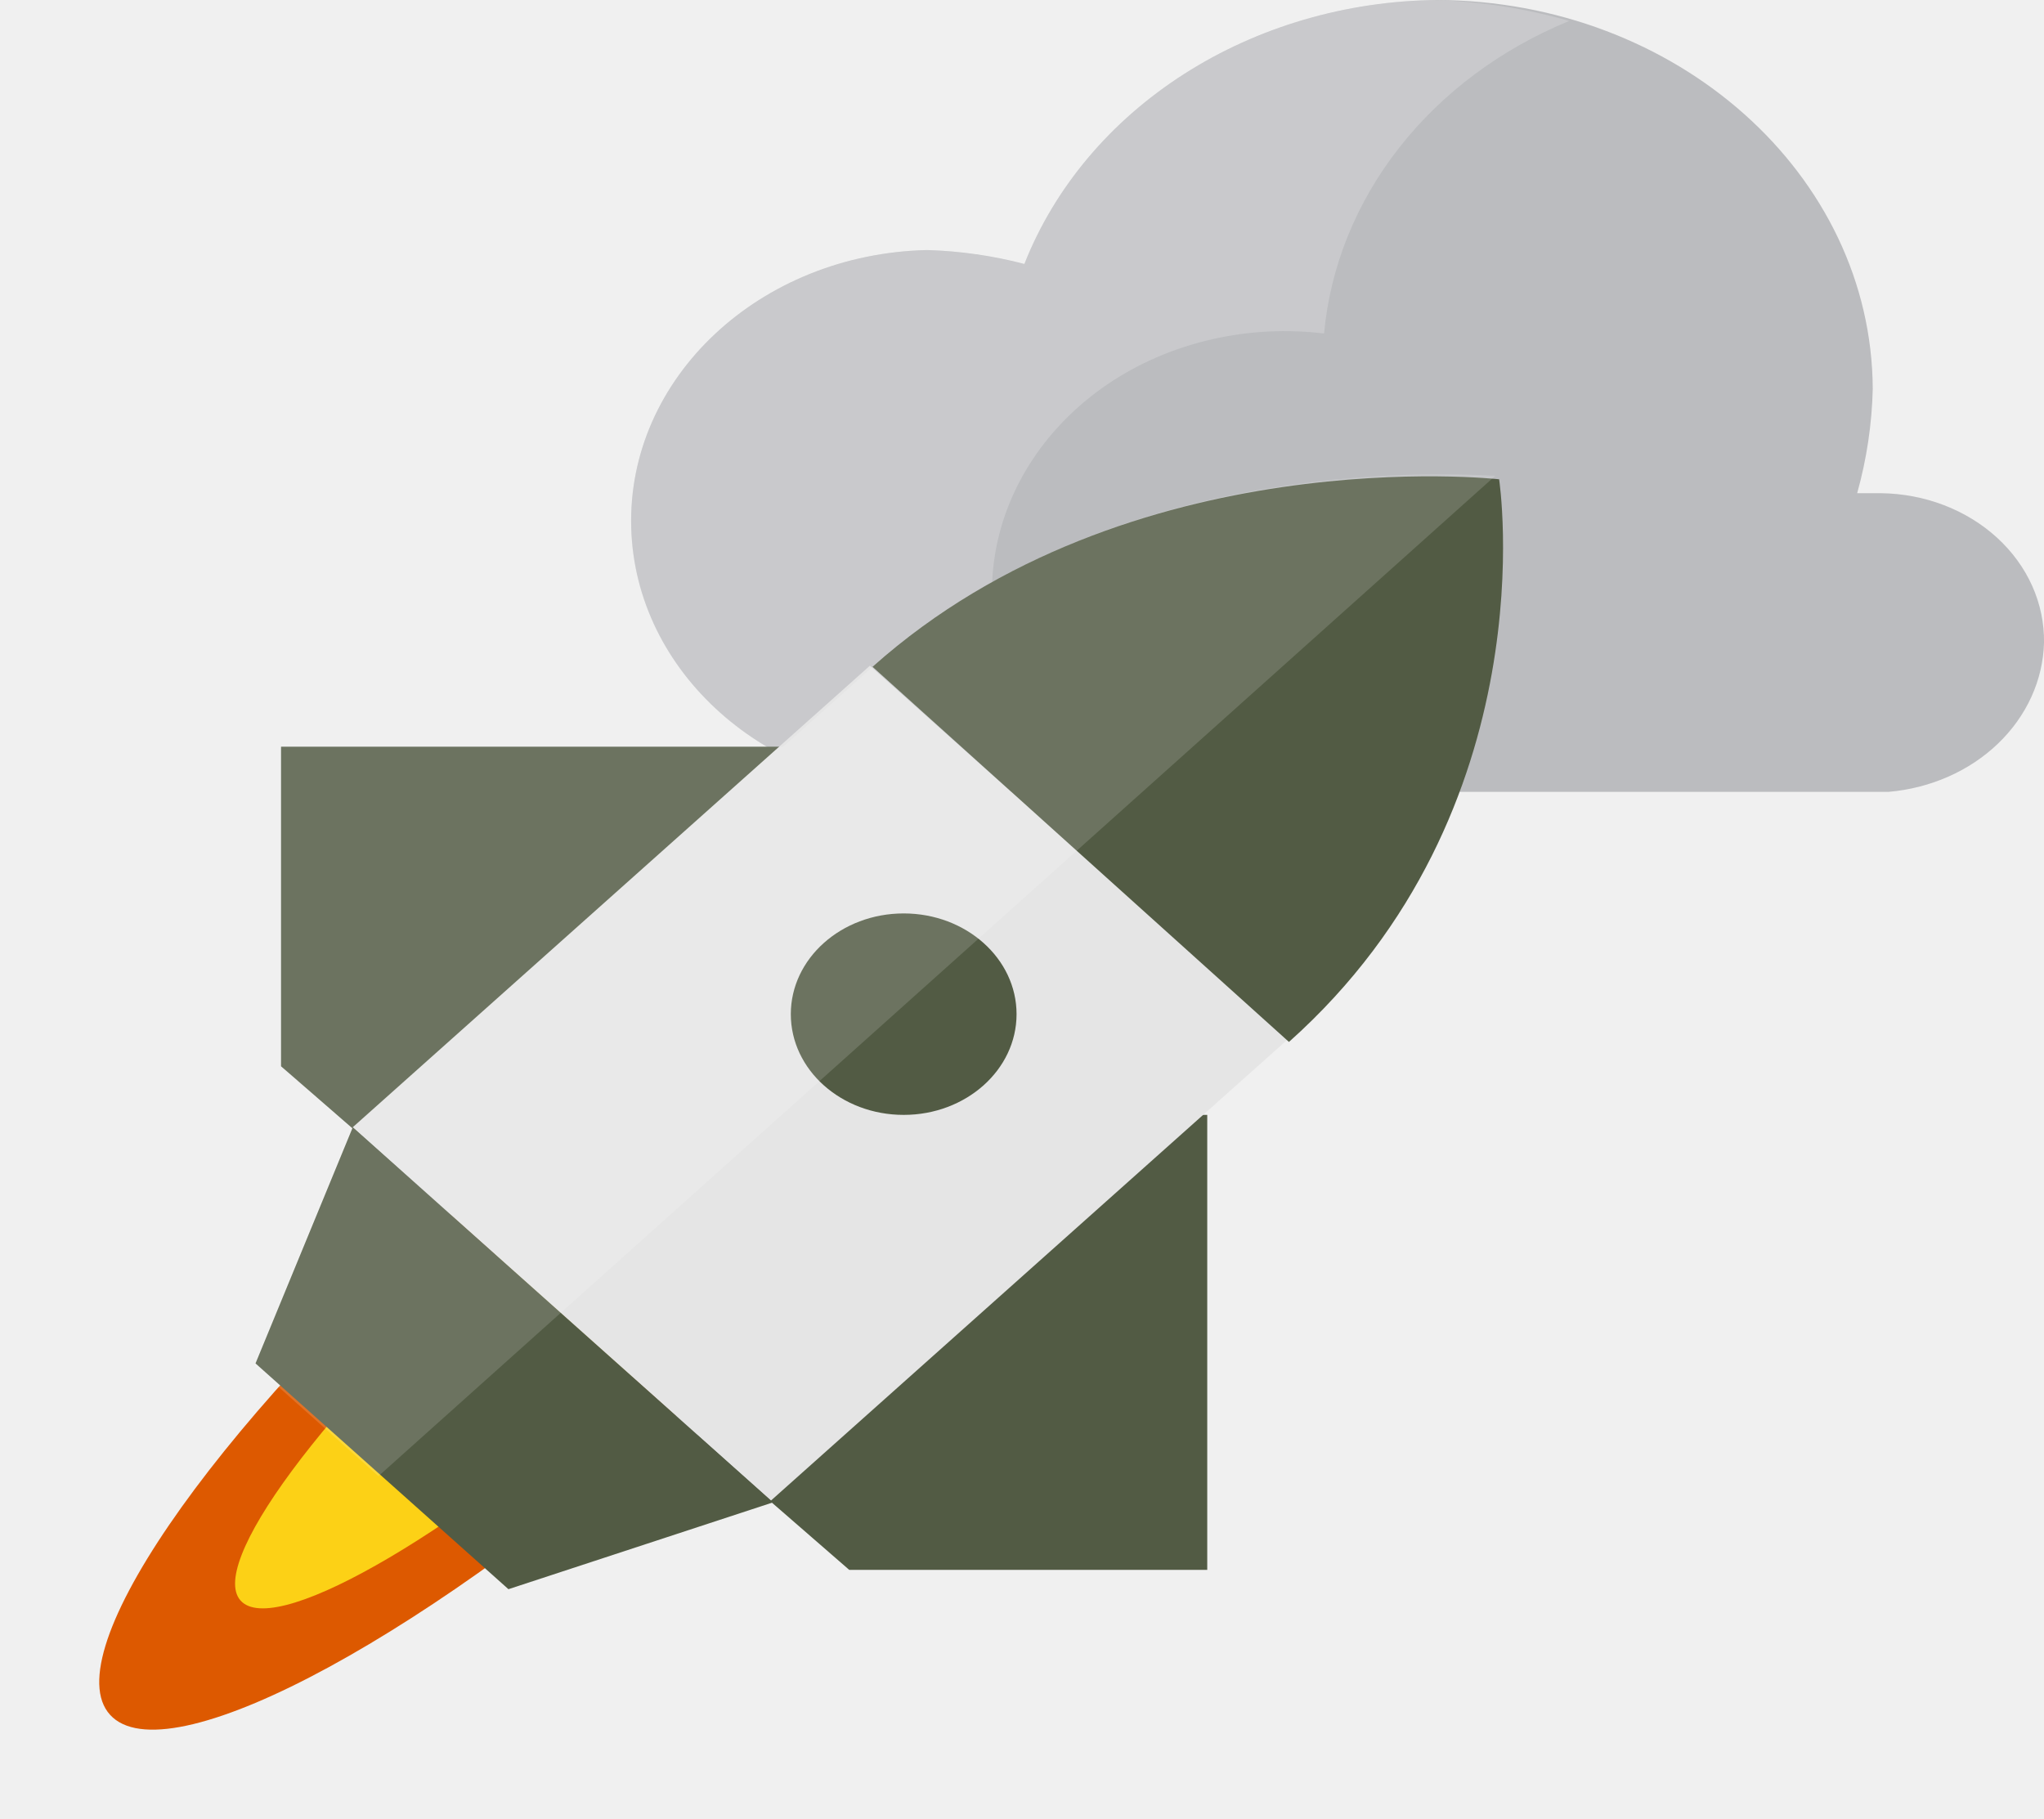
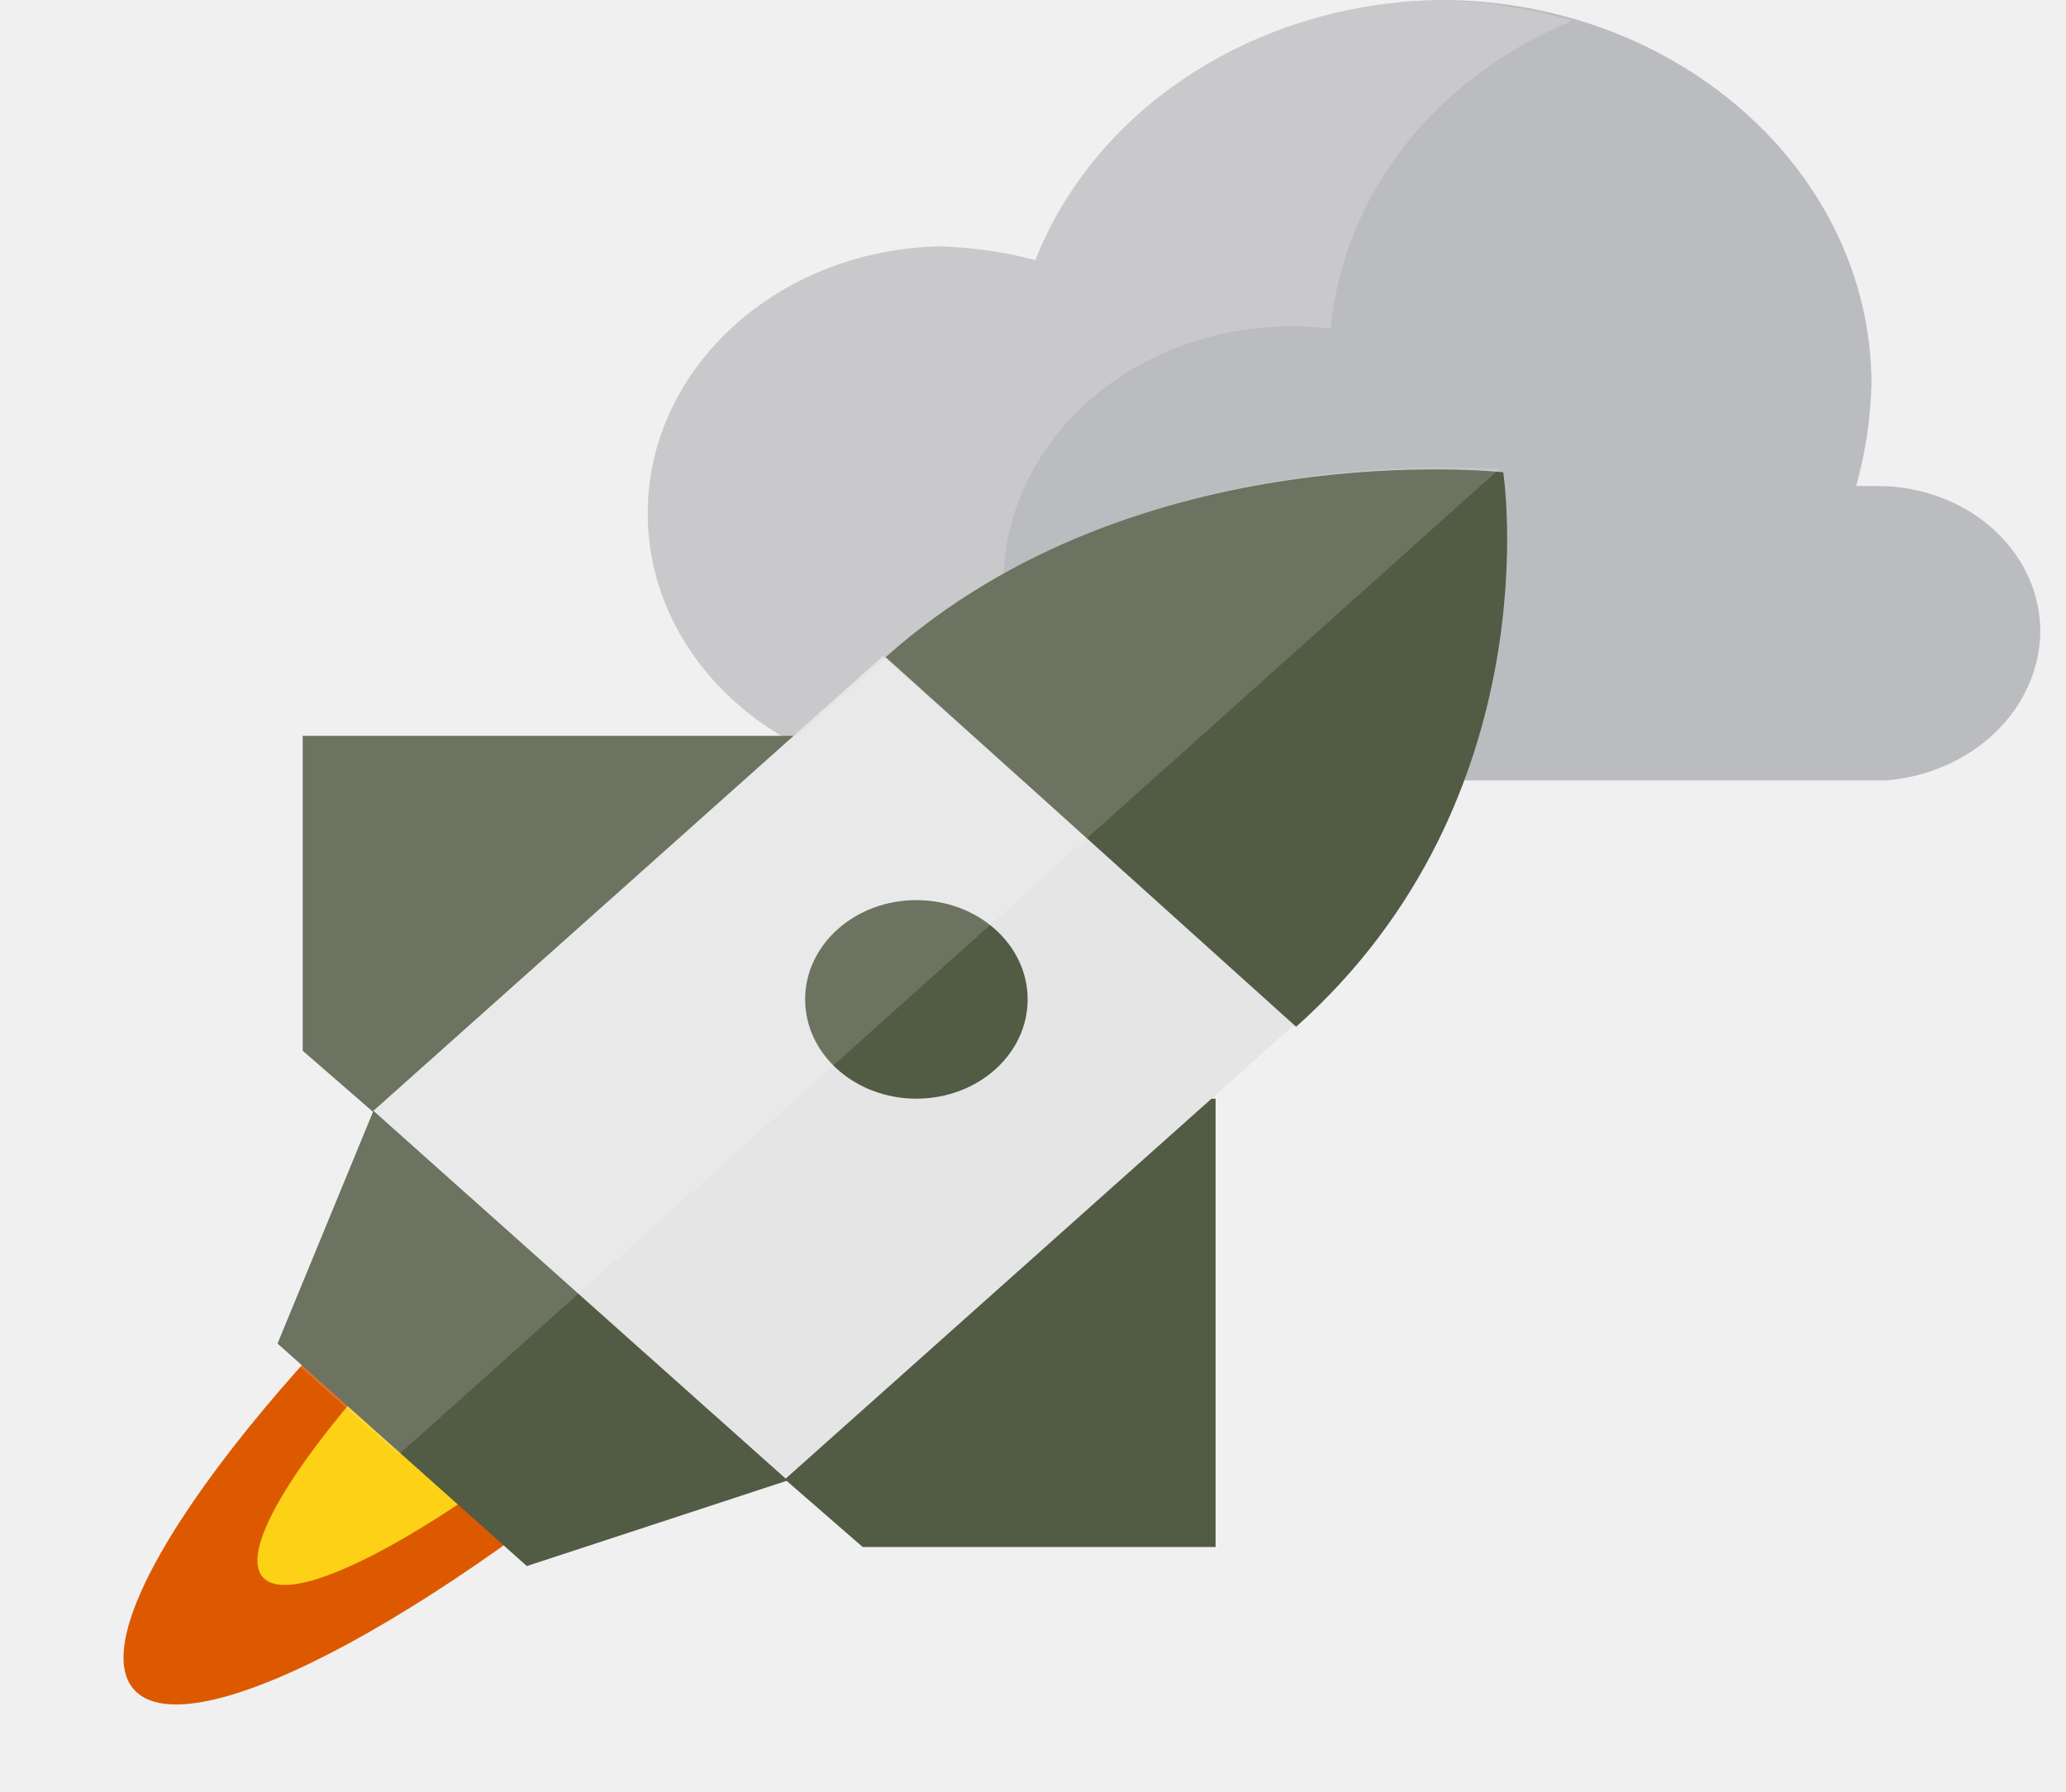
- <svg xmlns="http://www.w3.org/2000/svg" width="154" height="137" viewBox="0 0 154 137" fill="none">
+ <svg xmlns="http://www.w3.org/2000/svg" width="83" height="72" viewBox="0 0 154 137" fill="none">
  <path d="M52.038 105.727C71.389 88.455 83.27 71.056 78.576 66.867C73.881 62.677 54.389 73.282 35.038 90.554C15.687 107.825 3.806 125.224 8.5 129.414C13.195 133.604 32.688 122.999 52.038 105.727Z" fill="#DD5900" />
  <path d="M48.719 102.766C62.688 90.297 71.692 78.118 68.829 75.564C65.966 73.008 52.321 81.045 38.352 93.514C24.383 105.982 15.379 118.161 18.242 120.716C21.105 123.271 34.749 115.234 48.719 102.766Z" fill="#FCD116" />
  <path d="M154.001 48.415C154.021 46.956 153.72 45.507 153.113 44.151C152.506 42.796 151.606 41.56 150.464 40.515C149.322 39.47 147.961 38.636 146.458 38.061C144.955 37.485 143.34 37.18 141.704 37.161H139.925C140.641 34.592 141.035 31.958 141.098 29.311C141.025 13.15 126.367 0.065 108.26 0C101.42 0.072 94.77 2.019 89.211 5.577C83.652 9.134 79.452 14.131 77.18 19.89C74.796 19.266 72.333 18.914 69.85 18.842C57.219 19.127 47.239 28.498 47.558 39.771C47.867 50.644 57.668 59.394 69.85 59.667H142.272C145.432 59.399 148.372 58.105 150.534 56.031C152.695 53.956 153.929 51.248 154.001 48.415Z" fill="#BBBCBF" />
  <path opacity="0.2" d="M81.579 59.407C78.418 56.746 76.266 53.273 75.422 49.469C72.422 38.942 79.551 28.235 91.348 25.557C94.094 24.933 96.95 24.788 99.758 25.13C100.222 20.095 102.177 15.261 105.423 11.122C108.668 6.984 113.088 3.689 118.23 1.577C115.002 0.653 111.648 0.124 108.26 0.006C101.42 0.079 94.77 2.026 89.211 5.583C83.652 9.141 79.452 14.137 77.18 19.896C74.796 19.272 72.333 18.92 69.85 18.849C57.219 19.134 47.239 28.504 47.558 39.778C47.867 50.65 57.668 59.4 69.85 59.674H81.579V59.407Z" fill="white" />
  <path d="M21.176 56.266V80.343L32.611 90.287H59.586V56.266H21.176Z" fill="#525B44" />
  <path d="M90.957 118.288H63.982L52.547 108.344V84.268L90.957 84.005V118.288Z" fill="#525B44" />
  <path d="M26.562 84.95L65.54 50.16L97.053 78.288L58.075 113.076L26.562 84.95Z" fill="#E5E5E5" />
  <path d="M58.246 113.201L38.307 119.744L19.25 102.732L26.58 84.938L58.246 113.201ZM65.741 50.246C85.088 32.978 112.947 36.114 112.947 36.114C112.947 36.114 116.758 60.975 97.113 78.509L65.741 50.246Z" fill="#525B44" />
  <path d="M68.086 84.006C72.782 84.006 76.59 80.608 76.59 76.416C76.59 72.224 72.782 68.826 68.086 68.826C63.389 68.826 59.582 72.224 59.582 76.416C59.582 80.608 63.389 84.006 68.086 84.006Z" fill="#525B44" />
  <path opacity="0.15" d="M112.658 35.853C107.967 35.59 83.337 34.549 65.749 50.246L59.005 56.265H21.18V80.342L26.459 85.053L19.129 102.849L28.512 111.225L112.658 35.853Z" fill="white" />
</svg>
